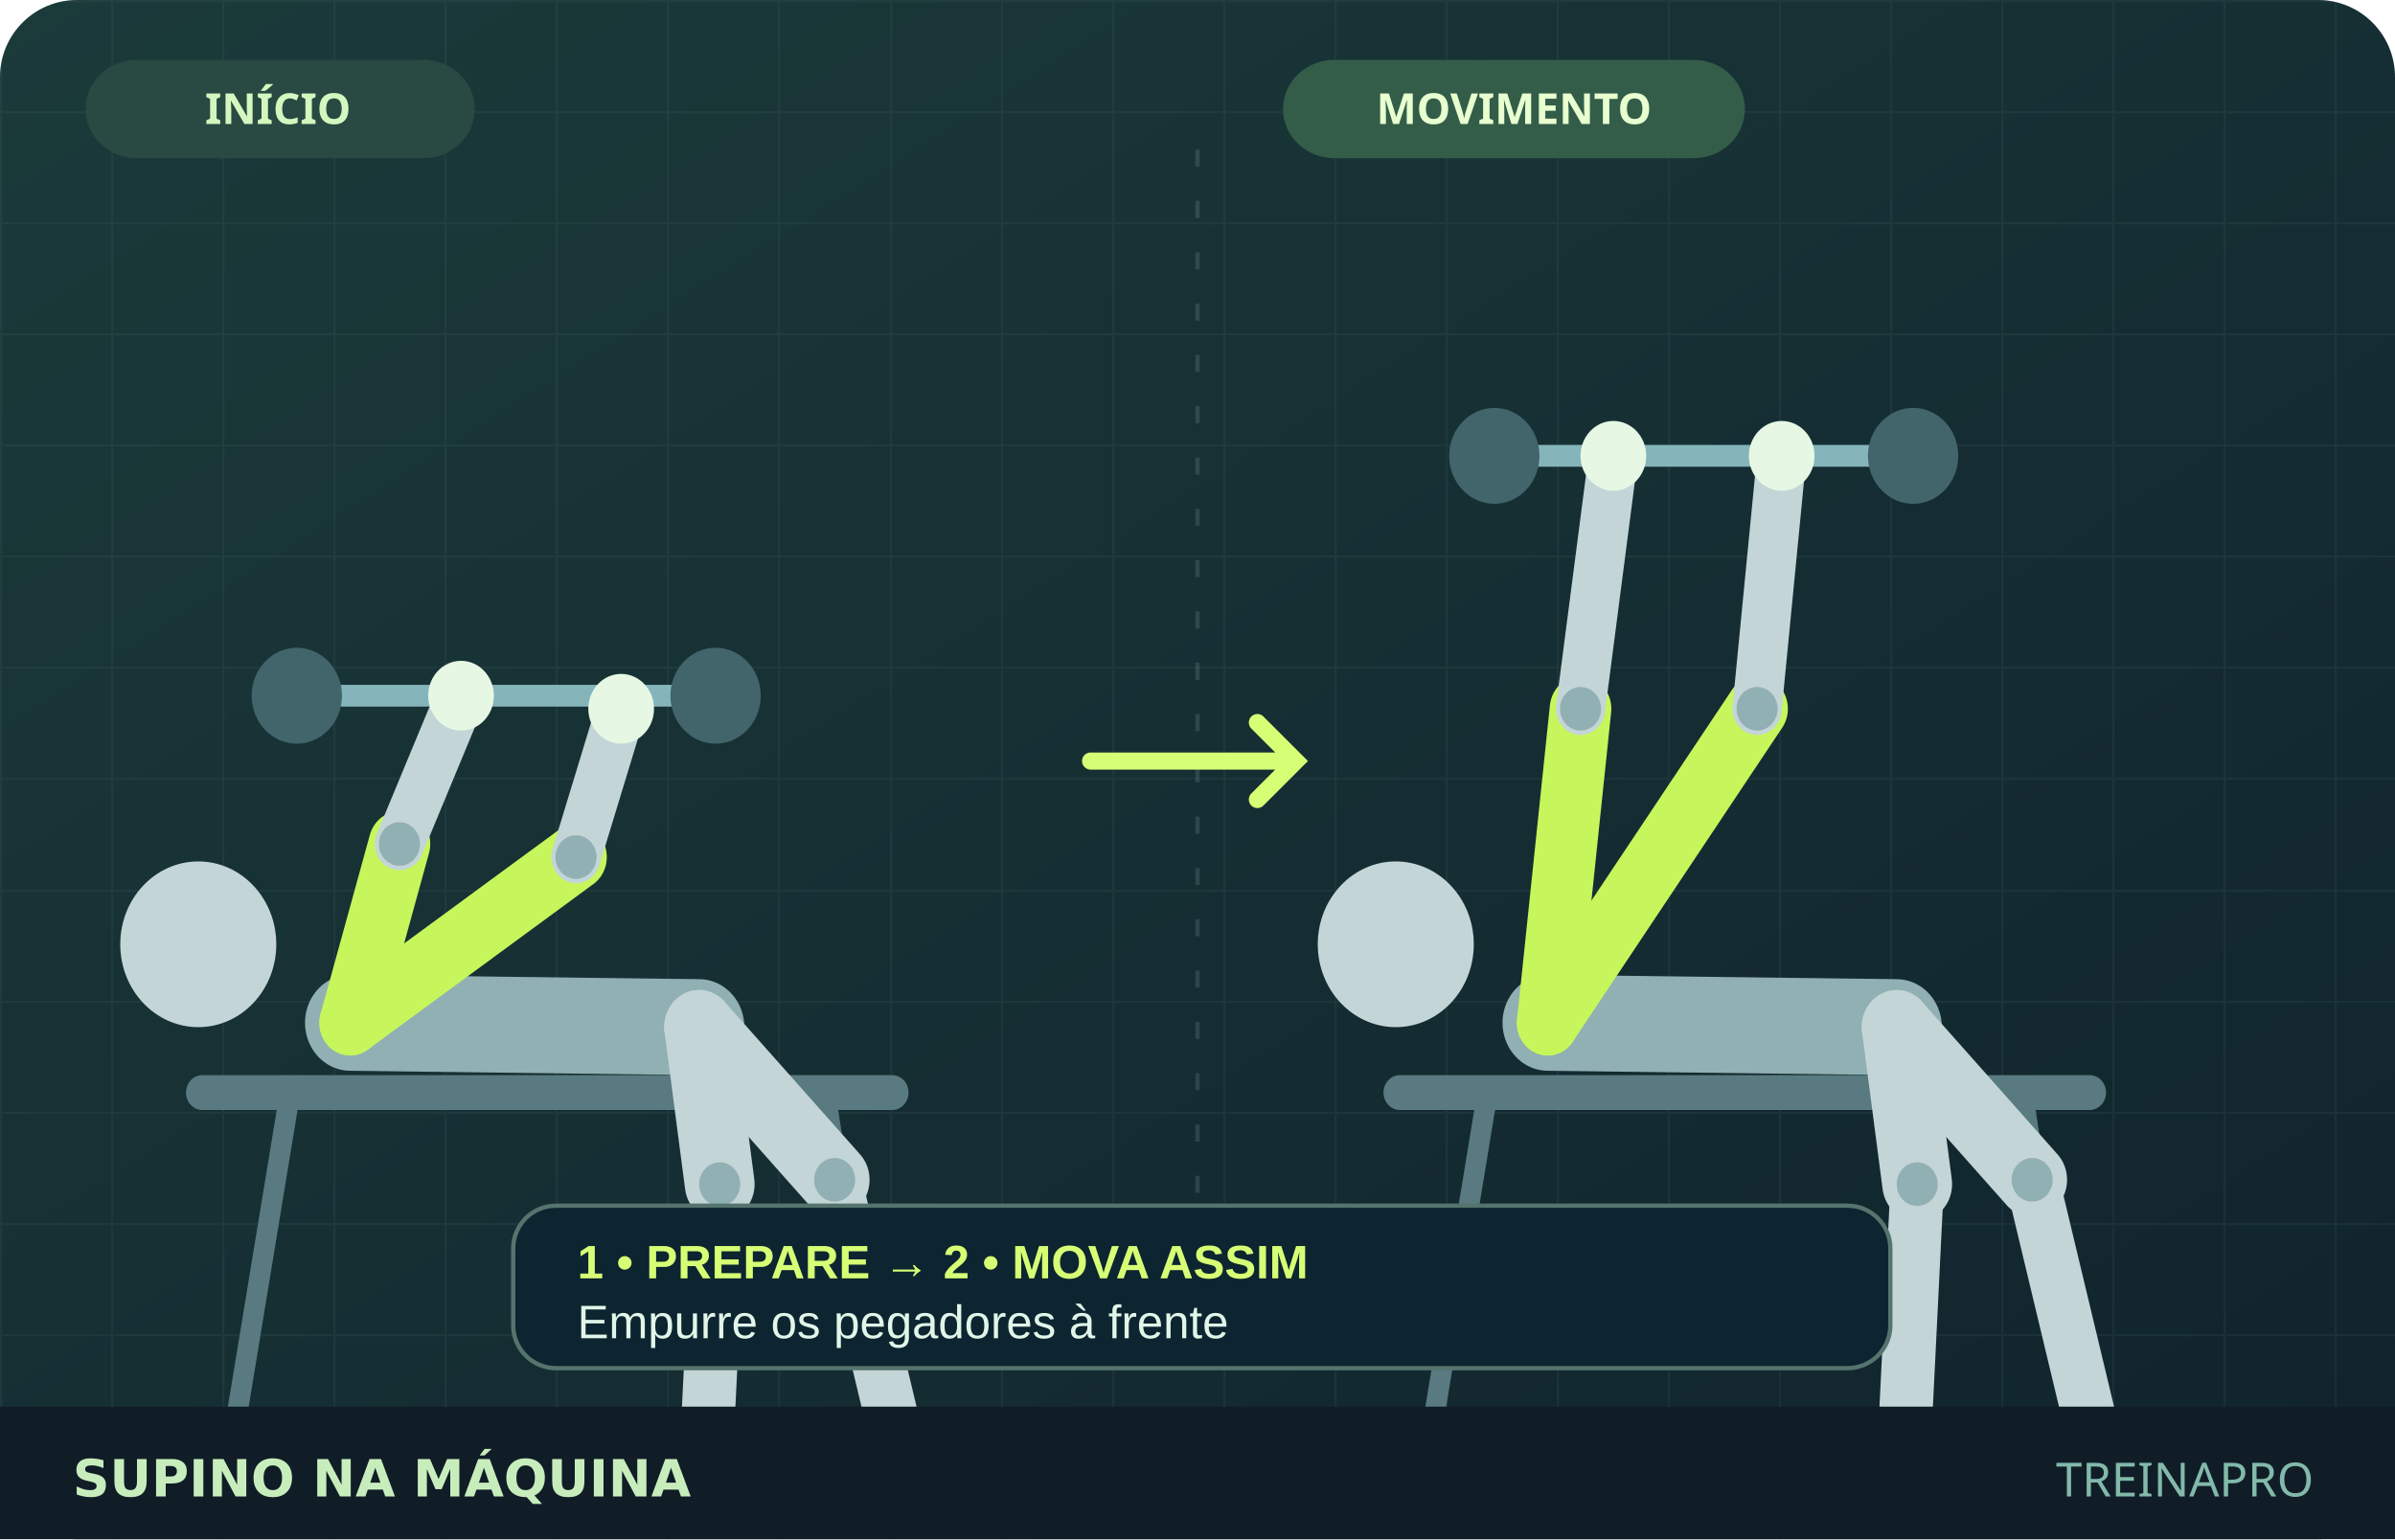
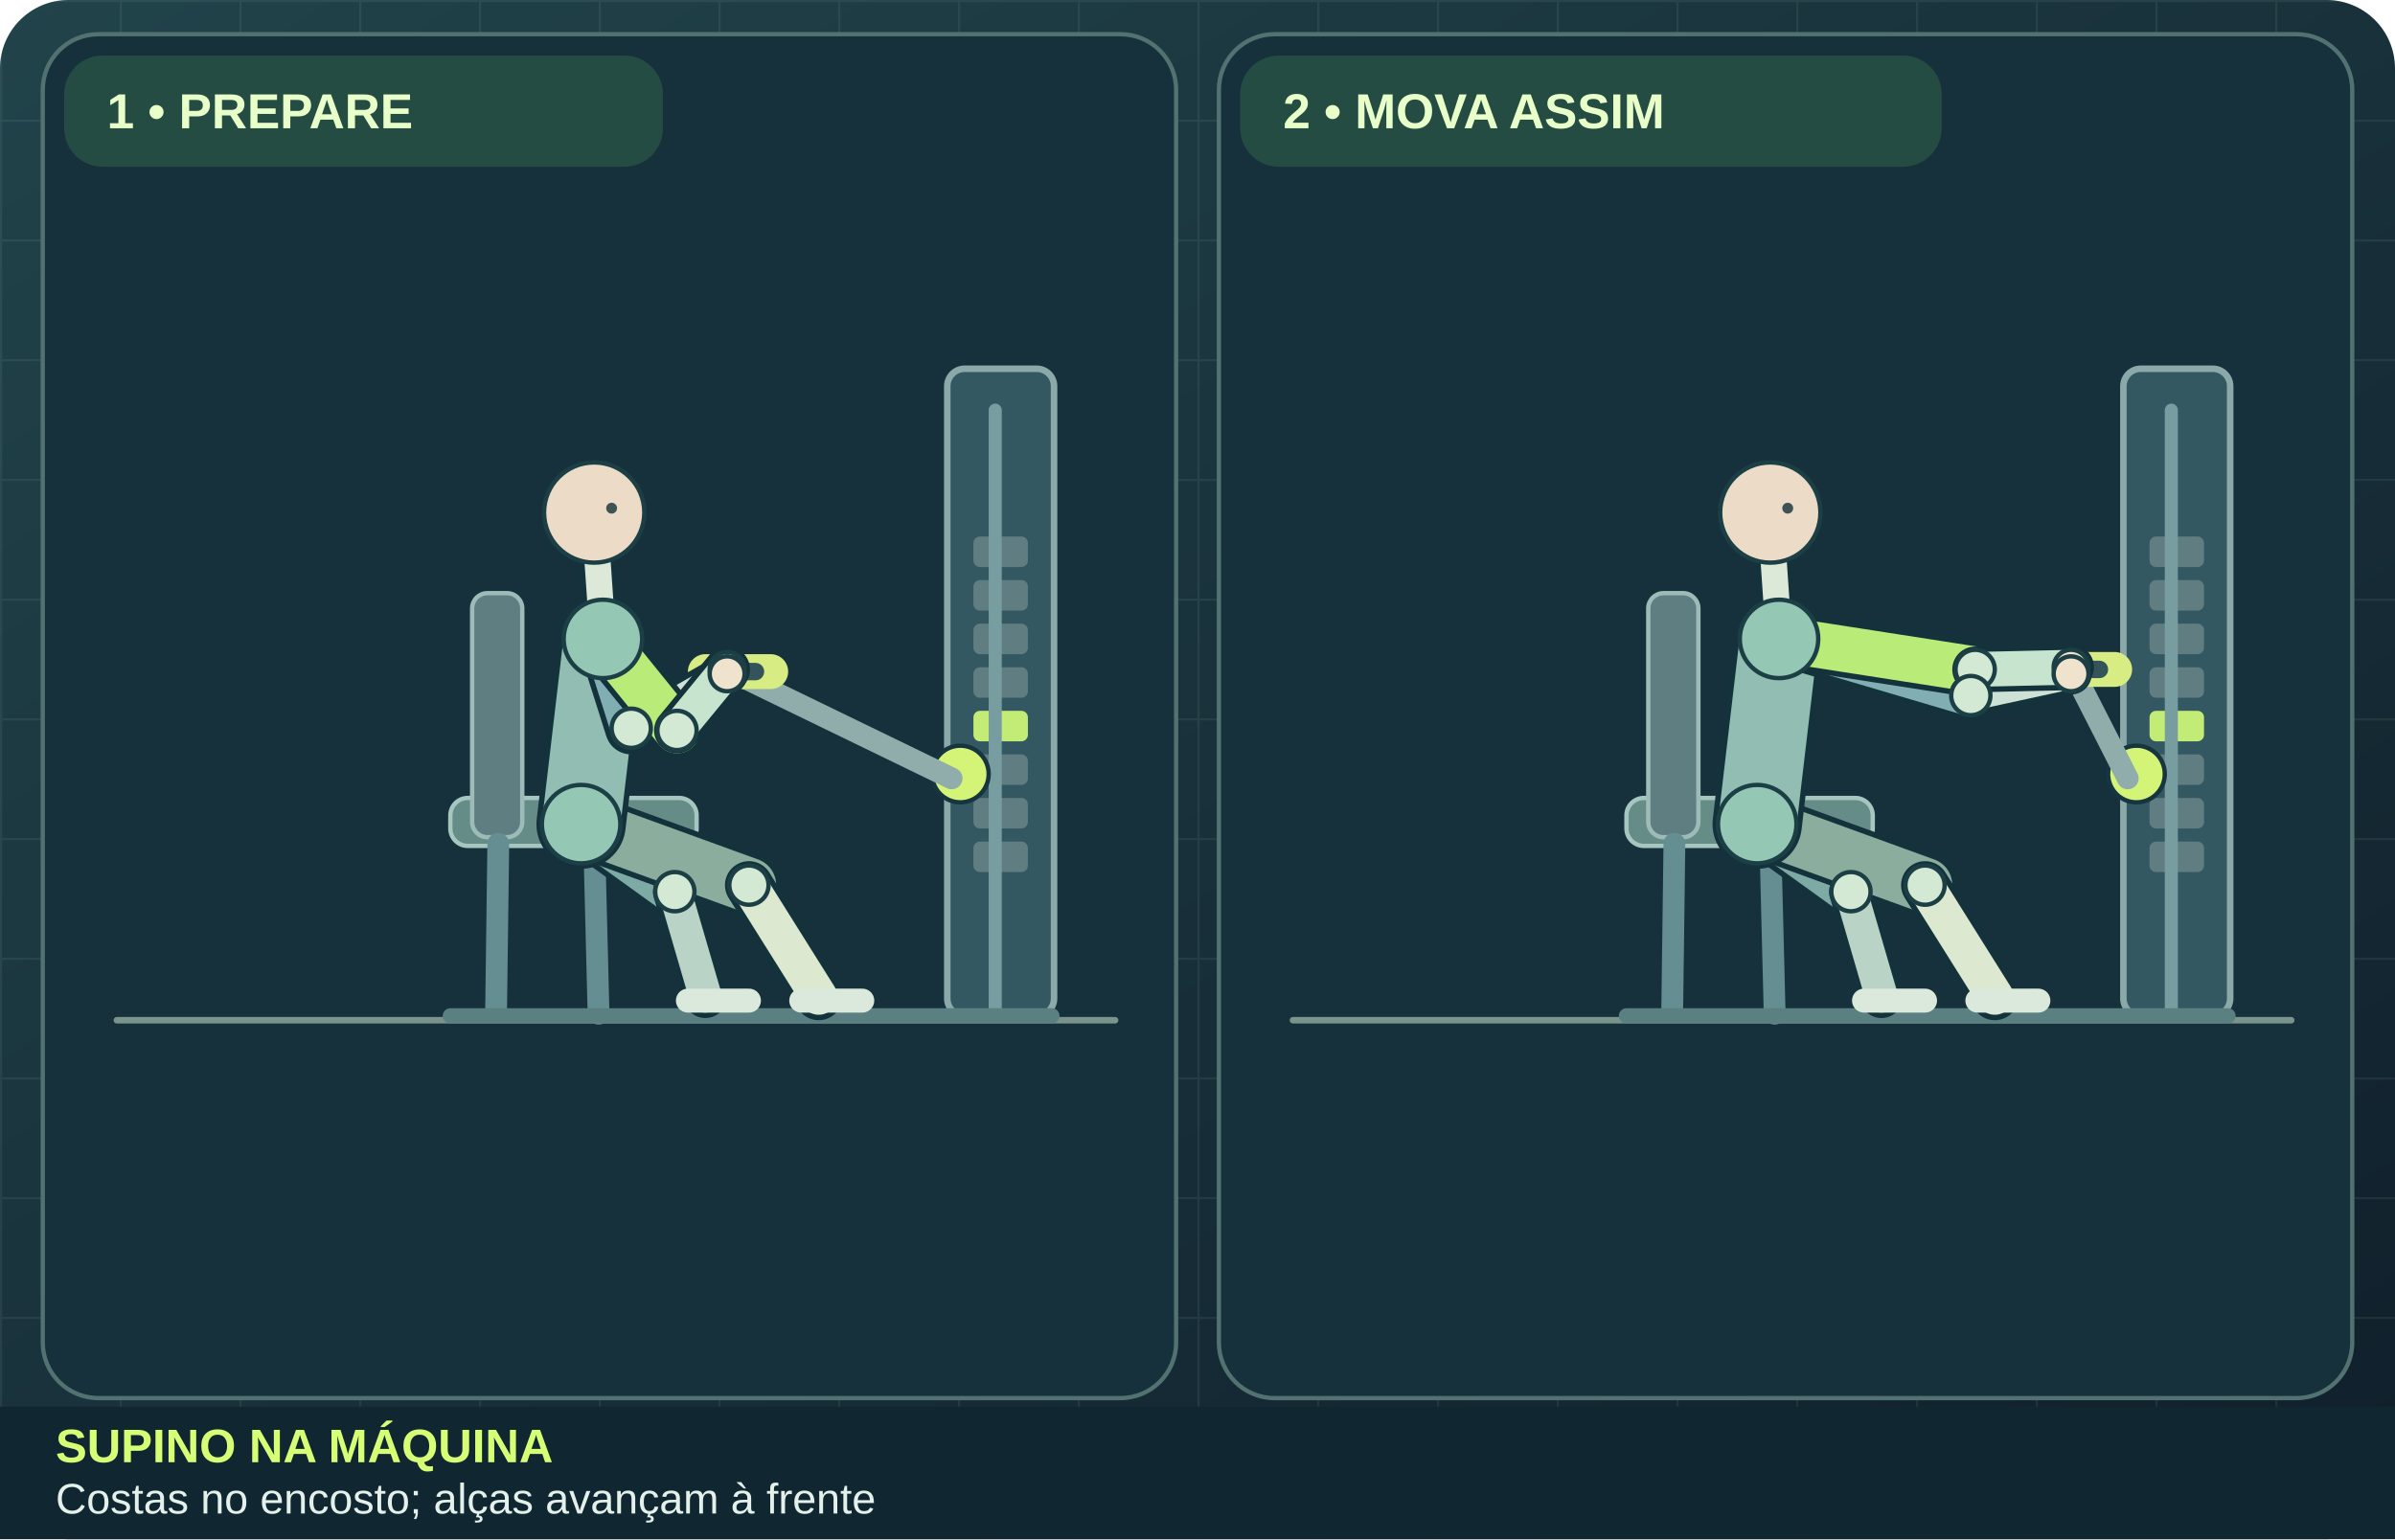
<svg xmlns="http://www.w3.org/2000/svg" viewBox="0 0 560 360" role="img" aria-labelledby="title desc">
  <defs>
-     <linearGradient id="bg" x1="0" y1="0" x2="1" y2="1">
-       <stop stop-color="#1b3a3a" />
-       <stop offset="1" stop-color="#10232c" />
+     <linearGradient id="back" x1="0" y1="0" x2="1" y2="1">
+       <stop stop-color="#21434a" />
+       <stop offset="1" stop-color="#101f2b" />
    </linearGradient>
-     <pattern id="grid" width="26" height="26" patternUnits="userSpaceOnUse">
-       <path d="M26 0H0V26" stroke="#527477" opacity=".13" fill="none" />
+     <pattern id="grid" patternUnits="userSpaceOnUse" width="28" height="28">
+       <path d="M28 0H0V28" stroke="#9bc3ab" stroke-opacity=".10" fill="none" />
    </pattern>
  </defs>
-   <rect width="560" height="360" rx="18" fill="url(#bg)" />
-   <rect width="560" height="360" rx="18" fill="url(#grid)" />
-   <path d="M280 35V315" stroke="#709297" stroke-dasharray="4 8" opacity=".25" />
-   <rect x="20" y="14" rx="12" width="91" height="23" fill="#294943" />
-   <text x="65" y="29" fill="#d3f7be" text-anchor="middle" font-size="10" font-family="sans-serif" font-weight="bold">INÍCIO</text>
-   <rect x="300" y="14" rx="12" width="108" height="23" fill="#335d49" />
-   <text x="354" y="29" fill="#e8ffd0" text-anchor="middle" font-size="10" font-family="sans-serif" font-weight="bold">MOVIMENTO</text>
-   <g transform="translate(7 24) scale(.96 1.02)">
-     <line x1="42" y1="227" x2="210" y2="227" stroke="#587a80" stroke-width="8" stroke-linecap="round" />
-     <line x1="63" y1="229" x2="49" y2="309" stroke="#587a80" stroke-width="5" stroke-linecap="round" />
-     <line x1="194" y1="229" x2="207" y2="309" stroke="#587a80" stroke-width="5" stroke-linecap="round" />
-     <line x1="65" y1="136" x2="167" y2="136" stroke="#85b5bb" stroke-width="5" stroke-linecap="round" />
-     <circle cx="65" cy="136" r="11" fill="#42646b" />
-     <circle cx="167" cy="136" r="11" fill="#42646b" />
-     <line x1="78" y1="211" x2="163" y2="212" stroke="#91b0b4" stroke-width="22" stroke-linecap="round" />
-     <line x1="163" y1="212" x2="196" y2="247" stroke="#c4d5d7" stroke-width="17" stroke-linecap="round" />
-     <line x1="196" y1="247" x2="210" y2="302" stroke="#c4d5d7" stroke-width="13" stroke-linecap="round" />
-     <line x1="163" y1="212" x2="168" y2="248" stroke="#c4d5d7" stroke-width="17" stroke-linecap="round" />
-     <line x1="168" y1="248" x2="165" y2="305" stroke="#c4d5d7" stroke-width="13" stroke-linecap="round" />
-     <line x1="78" y1="211" x2="90" y2="170" stroke="#c6f65b" stroke-width="15" stroke-linecap="round" />
-     <line x1="90" y1="170" x2="105" y2="136" stroke="#c4d5d7" stroke-width="12" stroke-linecap="round" />
-     <line x1="78" y1="211" x2="133" y2="173" stroke="#c6f65b" stroke-width="15" stroke-linecap="round" />
-     <line x1="133" y1="173" x2="144" y2="139" stroke="#c4d5d7" stroke-width="12" stroke-linecap="round" />
-     <circle cx="41" cy="193" r="19" fill="#c4d5d7" />
-     <circle cx="90" cy="170" r="5" fill="#91b0b4" />
-     <circle cx="133" cy="173" r="5" fill="#91b0b4" />
-     <circle cx="196" cy="247" r="5" fill="#91b0b4" />
-     <circle cx="168" cy="248" r="5" fill="#91b0b4" />
-     <circle cx="105" cy="136" r="8" fill="#e6f8e4" />
-     <circle cx="144" cy="139" r="8" fill="#e6f8e4" />
-     <line x1="203" y1="302" x2="224" y2="302" stroke="#d8e5e3" stroke-width="5" stroke-linecap="round" />
-     <line x1="158" y1="305" x2="179" y2="305" stroke="#d8e5e3" stroke-width="5" stroke-linecap="round" />
-   </g>
-   <g transform="translate(287 24) scale(.96 1.02)">
-     <line x1="42" y1="227" x2="210" y2="227" stroke="#587a80" stroke-width="8" stroke-linecap="round" />
-     <line x1="63" y1="229" x2="49" y2="309" stroke="#587a80" stroke-width="5" stroke-linecap="round" />
-     <line x1="194" y1="229" x2="207" y2="309" stroke="#587a80" stroke-width="5" stroke-linecap="round" />
-     <line x1="65" y1="81" x2="167" y2="81" stroke="#85b5bb" stroke-width="5" stroke-linecap="round" />
-     <circle cx="65" cy="81" r="11" fill="#42646b" />
-     <circle cx="167" cy="81" r="11" fill="#42646b" />
-     <line x1="78" y1="211" x2="163" y2="212" stroke="#91b0b4" stroke-width="22" stroke-linecap="round" />
-     <line x1="163" y1="212" x2="196" y2="247" stroke="#c4d5d7" stroke-width="17" stroke-linecap="round" />
-     <line x1="196" y1="247" x2="210" y2="302" stroke="#c4d5d7" stroke-width="13" stroke-linecap="round" />
-     <line x1="163" y1="212" x2="168" y2="248" stroke="#c4d5d7" stroke-width="17" stroke-linecap="round" />
-     <line x1="168" y1="248" x2="165" y2="305" stroke="#c4d5d7" stroke-width="13" stroke-linecap="round" />
-     <line x1="78" y1="211" x2="86" y2="139" stroke="#c6f65b" stroke-width="15" stroke-linecap="round" />
-     <line x1="86" y1="139" x2="94" y2="81" stroke="#c4d5d7" stroke-width="12" stroke-linecap="round" />
-     <line x1="78" y1="211" x2="129" y2="139" stroke="#c6f65b" stroke-width="15" stroke-linecap="round" />
-     <line x1="129" y1="139" x2="135" y2="81" stroke="#c4d5d7" stroke-width="12" stroke-linecap="round" />
-     <circle cx="41" cy="193" r="19" fill="#c4d5d7" />
-     <circle cx="86" cy="139" r="5" fill="#91b0b4" />
-     <circle cx="129" cy="139" r="5" fill="#91b0b4" />
-     <circle cx="196" cy="247" r="5" fill="#91b0b4" />
-     <circle cx="168" cy="248" r="5" fill="#91b0b4" />
-     <circle cx="94" cy="81" r="8" fill="#e6f8e4" />
-     <circle cx="135" cy="81" r="8" fill="#e6f8e4" />
-     <line x1="203" y1="302" x2="224" y2="302" stroke="#d8e5e3" stroke-width="5" stroke-linecap="round" />
-     <line x1="158" y1="305" x2="179" y2="305" stroke="#d8e5e3" stroke-width="5" stroke-linecap="round" />
-   </g>
-   <rect x="0" y="329" width="560" height="31" fill="#101d27" />
-   <text x="17" y="350" font-size="12" font-family="DejaVu Sans, sans-serif" font-weight="700" fill="#c8edbc">SUPINO NA MÁQUINA</text>
-   <text x="541" y="350" font-size="11" font-family="sans-serif" text-anchor="end" fill="#82b9aa">TREINAPRO</text>
-   <g aria-hidden="true">
-     <path d="M255 178H303m-9-9 9 9-9 9" stroke="#d7ff75" stroke-width="4" fill="none" stroke-linecap="round" />
-     <rect x="120" y="282" rx="10" width="322" height="38" fill="#0d2530" stroke="#55746e" />
-     <text x="135" y="299" font-family="Arial,sans-serif" font-size="11" font-weight="bold" fill="#d7ff75">1 • PREPARE → 2 • MOVA ASSIM</text>
-     <text x="135" y="313" font-family="Arial,sans-serif" font-size="11" fill="#e1f5e9">Empurre os pegadores à frente</text>
-   </g>
+   <rect width="100%" height="100%" rx="16" fill="url(#back)" />
+   <rect width="100%" height="100%" rx="16" fill="url(#grid)" />
+   <rect x="10" y="8" width="265" height="319" rx="13" fill="#16313b" stroke="#517271" />
+   <rect x="285" y="8" width="265" height="319" rx="13" fill="#16313b" stroke="#517271" />
+   <svg x="10" y="31" width="265" height="270" viewBox="0 40 520 365" overflow="hidden">
+     <line x1="34" y1="365" x2="492" y2="365" stroke="#7a948c" stroke-width="3" stroke-linecap="round" />
+     <rect x="415" y="66" width="49" height="297" rx="8" fill="#345862" stroke="#8aa9a8" stroke-width="3" />
+     <rect x="427" y="143" width="25" height="14" rx="3" fill="#607d81" stroke="none" stroke-width="1" />
+     <rect x="427" y="163" width="25" height="14" rx="3" fill="#607d81" stroke="none" stroke-width="1" />
+     <rect x="427" y="183" width="25" height="14" rx="3" fill="#607d81" stroke="none" stroke-width="1" />
+     <rect x="427" y="203" width="25" height="14" rx="3" fill="#607d81" stroke="none" stroke-width="1" />
+     <rect x="427" y="223" width="25" height="14" rx="3" fill="#c2ec76" stroke="none" stroke-width="1" />
+     <rect x="427" y="243" width="25" height="14" rx="3" fill="#607d81" stroke="none" stroke-width="1" />
+     <rect x="427" y="263" width="25" height="14" rx="3" fill="#607d81" stroke="none" stroke-width="1" />
+     <rect x="427" y="283" width="25" height="14" rx="3" fill="#607d81" stroke="none" stroke-width="1" />
+     <line x1="437" y1="85" x2="437" y2="361" stroke="#789da0" stroke-width="6" stroke-linecap="round" />
+     <rect x="187" y="263" width="113" height="22" rx="8" fill="#658c86" stroke="#a5c7c0" stroke-width="2" />
+     <rect x="197" y="169" width="23" height="112" rx="7" fill="#5e7e82" stroke="#9dbcb8" stroke-width="2" />
+     <line x1="209" y1="284" x2="208" y2="360" stroke="#648e91" stroke-width="10" stroke-linecap="round" />
+     <line x1="253" y1="283" x2="255" y2="362" stroke="#648e91" stroke-width="10" stroke-linecap="round" />
+     <line x1="187" y1="363" x2="463" y2="363" stroke="#5b8082" stroke-width="7" stroke-linecap="round" />
+     <circle cx="421" cy="252" r="13" fill="#d4f477" stroke="#173441" stroke-width="2" />
+     <line x1="417" y1="254" x2="314" y2="204" stroke="#90adac" stroke-width="10" stroke-linecap="round" />
+     <line x1="304" y1="205" x2="334" y2="205" stroke="#d7ec83" stroke-width="16" stroke-linecap="round" />
+     <line x1="311" y1="205" x2="327" y2="205" stroke="#35545a" stroke-width="8" stroke-linecap="round" />
+     <line x1="247" y1="275" x2="290" y2="306" stroke="#13323b" stroke-width="26" stroke-linecap="round" />
+     <line x1="247" y1="275" x2="290" y2="306" stroke="#7eaaa6" stroke-width="21" stroke-linecap="round" />
+     <line x1="290" y1="306" x2="304" y2="354" stroke="#13323b" stroke-width="20" stroke-linecap="round" />
+     <line x1="290" y1="306" x2="304" y2="354" stroke="#bad3c7" stroke-width="15" stroke-linecap="round" />
+     <line x1="247" y1="275" x2="324" y2="303" stroke="#13323b" stroke-width="30" stroke-linecap="round" />
+     <line x1="247" y1="275" x2="324" y2="303" stroke="#8bad9d" stroke-width="25" stroke-linecap="round" />
+     <line x1="324" y1="303" x2="356" y2="354" stroke="#13323b" stroke-width="22" stroke-linecap="round" />
+     <line x1="324" y1="303" x2="356" y2="354" stroke="#dce8cf" stroke-width="17" stroke-linecap="round" />
+     <line x1="247" y1="275" x2="257" y2="190" stroke="#13323b" stroke-width="41" stroke-linecap="round" />
+     <line x1="247" y1="275" x2="257" y2="190" stroke="#91bdb2" stroke-width="36" stroke-linecap="round" />
+     <line x1="257" y1="190" x2="270" y2="231" stroke="#13323b" stroke-width="24" stroke-linecap="round" />
+     <line x1="257" y1="190" x2="270" y2="231" stroke="#80aeb3" stroke-width="19" stroke-linecap="round" />
+     <line x1="270" y1="231" x2="314" y2="206" stroke="#13323b" stroke-width="19" stroke-linecap="round" />
+     <line x1="270" y1="231" x2="314" y2="206" stroke="#cde2d4" stroke-width="14" stroke-linecap="round" />
+     <line x1="257" y1="190" x2="291" y2="232" stroke="#13323b" stroke-width="26" stroke-linecap="round" />
+     <line x1="257" y1="190" x2="291" y2="232" stroke="#b9eb78" stroke-width="21" stroke-linecap="round" />
+     <line x1="291" y1="232" x2="314" y2="204" stroke="#13323b" stroke-width="21" stroke-linecap="round" />
+     <line x1="291" y1="232" x2="314" y2="204" stroke="#c7e4cf" stroke-width="16" stroke-linecap="round" />
+     <line x1="257" y1="190" x2="253" y2="132" stroke="#13323b" stroke-width="17" stroke-linecap="round" />
+     <line x1="257" y1="190" x2="253" y2="132" stroke="#dce8d8" stroke-width="12" stroke-linecap="round" />
+     <circle cx="247" cy="275" r="18" fill="#95c7b5" stroke="#1b3f45" stroke-width="2" />
+     <circle cx="257" cy="190" r="18" fill="#95c7b5" stroke="#1b3f45" stroke-width="2" />
+     <circle cx="324" cy="303" r="9" fill="#d3e9d4" stroke="#1b3f45" stroke-width="2" />
+     <circle cx="290" cy="306" r="9" fill="#d3e9d4" stroke="#1b3f45" stroke-width="2" />
+     <circle cx="291" cy="232" r="9" fill="#d3e9d4" stroke="#1b3f45" stroke-width="2" />
+     <circle cx="270" cy="231" r="9" fill="#d3e9d4" stroke="#1b3f45" stroke-width="2" />
+     <circle cx="253" cy="132" r="23" fill="#ecdcc7" stroke="#1b3f45" stroke-width="2" />
+     <circle cx="261" cy="130" r="2.5" fill="#3d5354" />
+     <line x1="348" y1="356" x2="376" y2="356" stroke="#dae9dc" stroke-width="11" stroke-linecap="round" />
+     <line x1="296" y1="356" x2="324" y2="356" stroke="#dae9dc" stroke-width="11" stroke-linecap="round" />
+     <circle cx="314" cy="204" r="8" fill="#efe3ce" stroke="#1b3f45" stroke-width="2" />
+     <circle cx="314" cy="206" r="8" fill="#efe3ce" stroke="#1b3f45" stroke-width="2" />
+   </svg>
+   <svg x="285" y="31" width="265" height="270" viewBox="0 40 520 365" overflow="hidden">
+     <line x1="34" y1="365" x2="492" y2="365" stroke="#7a948c" stroke-width="3" stroke-linecap="round" />
+     <rect x="415" y="66" width="49" height="297" rx="8" fill="#345862" stroke="#8aa9a8" stroke-width="3" />
+     <rect x="427" y="143" width="25" height="14" rx="3" fill="#607d81" stroke="none" stroke-width="1" />
+     <rect x="427" y="163" width="25" height="14" rx="3" fill="#607d81" stroke="none" stroke-width="1" />
+     <rect x="427" y="183" width="25" height="14" rx="3" fill="#607d81" stroke="none" stroke-width="1" />
+     <rect x="427" y="203" width="25" height="14" rx="3" fill="#607d81" stroke="none" stroke-width="1" />
+     <rect x="427" y="223" width="25" height="14" rx="3" fill="#c2ec76" stroke="none" stroke-width="1" />
+     <rect x="427" y="243" width="25" height="14" rx="3" fill="#607d81" stroke="none" stroke-width="1" />
+     <rect x="427" y="263" width="25" height="14" rx="3" fill="#607d81" stroke="none" stroke-width="1" />
+     <rect x="427" y="283" width="25" height="14" rx="3" fill="#607d81" stroke="none" stroke-width="1" />
+     <line x1="437" y1="85" x2="437" y2="361" stroke="#789da0" stroke-width="6" stroke-linecap="round" />
+     <rect x="187" y="263" width="113" height="22" rx="8" fill="#658c86" stroke="#a5c7c0" stroke-width="2" />
+     <rect x="197" y="169" width="23" height="112" rx="7" fill="#5e7e82" stroke="#9dbcb8" stroke-width="2" />
+     <line x1="209" y1="284" x2="208" y2="360" stroke="#648e91" stroke-width="10" stroke-linecap="round" />
+     <line x1="253" y1="283" x2="255" y2="362" stroke="#648e91" stroke-width="10" stroke-linecap="round" />
+     <line x1="187" y1="363" x2="463" y2="363" stroke="#5b8082" stroke-width="7" stroke-linecap="round" />
+     <circle cx="421" cy="252" r="13" fill="#d4f477" stroke="#173441" stroke-width="2" />
+     <line x1="417" y1="254" x2="391" y2="203" stroke="#90adac" stroke-width="10" stroke-linecap="round" />
+     <line x1="381" y1="204" x2="411" y2="204" stroke="#d7ec83" stroke-width="16" stroke-linecap="round" />
+     <line x1="388" y1="204" x2="404" y2="204" stroke="#35545a" stroke-width="8" stroke-linecap="round" />
+     <line x1="247" y1="275" x2="290" y2="306" stroke="#13323b" stroke-width="26" stroke-linecap="round" />
+     <line x1="247" y1="275" x2="290" y2="306" stroke="#7eaaa6" stroke-width="21" stroke-linecap="round" />
+     <line x1="290" y1="306" x2="304" y2="354" stroke="#13323b" stroke-width="20" stroke-linecap="round" />
+     <line x1="290" y1="306" x2="304" y2="354" stroke="#bad3c7" stroke-width="15" stroke-linecap="round" />
+     <line x1="247" y1="275" x2="324" y2="303" stroke="#13323b" stroke-width="30" stroke-linecap="round" />
+     <line x1="247" y1="275" x2="324" y2="303" stroke="#8bad9d" stroke-width="25" stroke-linecap="round" />
+     <line x1="324" y1="303" x2="356" y2="354" stroke="#13323b" stroke-width="22" stroke-linecap="round" />
+     <line x1="324" y1="303" x2="356" y2="354" stroke="#dce8cf" stroke-width="17" stroke-linecap="round" />
+     <line x1="247" y1="275" x2="257" y2="190" stroke="#13323b" stroke-width="41" stroke-linecap="round" />
+     <line x1="247" y1="275" x2="257" y2="190" stroke="#91bdb2" stroke-width="36" stroke-linecap="round" />
+     <line x1="257" y1="190" x2="345" y2="216" stroke="#13323b" stroke-width="24" stroke-linecap="round" />
+     <line x1="257" y1="190" x2="345" y2="216" stroke="#80aeb3" stroke-width="19" stroke-linecap="round" />
+     <line x1="345" y1="216" x2="391" y2="206" stroke="#13323b" stroke-width="19" stroke-linecap="round" />
+     <line x1="345" y1="216" x2="391" y2="206" stroke="#cde2d4" stroke-width="14" stroke-linecap="round" />
+     <line x1="257" y1="190" x2="347" y2="204" stroke="#13323b" stroke-width="26" stroke-linecap="round" />
+     <line x1="257" y1="190" x2="347" y2="204" stroke="#b9eb78" stroke-width="21" stroke-linecap="round" />
+     <line x1="347" y1="204" x2="391" y2="203" stroke="#13323b" stroke-width="21" stroke-linecap="round" />
+     <line x1="347" y1="204" x2="391" y2="203" stroke="#c7e4cf" stroke-width="16" stroke-linecap="round" />
+     <line x1="257" y1="190" x2="253" y2="132" stroke="#13323b" stroke-width="17" stroke-linecap="round" />
+     <line x1="257" y1="190" x2="253" y2="132" stroke="#dce8d8" stroke-width="12" stroke-linecap="round" />
+     <circle cx="247" cy="275" r="18" fill="#95c7b5" stroke="#1b3f45" stroke-width="2" />
+     <circle cx="257" cy="190" r="18" fill="#95c7b5" stroke="#1b3f45" stroke-width="2" />
+     <circle cx="324" cy="303" r="9" fill="#d3e9d4" stroke="#1b3f45" stroke-width="2" />
+     <circle cx="290" cy="306" r="9" fill="#d3e9d4" stroke="#1b3f45" stroke-width="2" />
+     <circle cx="347" cy="204" r="9" fill="#d3e9d4" stroke="#1b3f45" stroke-width="2" />
+     <circle cx="345" cy="216" r="9" fill="#d3e9d4" stroke="#1b3f45" stroke-width="2" />
+     <circle cx="253" cy="132" r="23" fill="#ecdcc7" stroke="#1b3f45" stroke-width="2" />
+     <circle cx="261" cy="130" r="2.5" fill="#3d5354" />
+     <line x1="348" y1="356" x2="376" y2="356" stroke="#dae9dc" stroke-width="11" stroke-linecap="round" />
+     <line x1="296" y1="356" x2="324" y2="356" stroke="#dae9dc" stroke-width="11" stroke-linecap="round" />
+     <circle cx="391" cy="203" r="8" fill="#efe3ce" stroke="#1b3f45" stroke-width="2" />
+     <circle cx="391" cy="206" r="8" fill="#efe3ce" stroke="#1b3f45" stroke-width="2" />
+   </svg>
+   <rect x="15" y="13" width="140" height="26" rx="9" fill="#254c43" />
+   <text x="25" y="30" fill="#e9ffca" font-size="11.5" font-family="Arial,sans-serif" font-weight="700">1 • PREPARE</text>
+   <rect x="290" y="13" width="164" height="26" rx="9" fill="#254c43" />
+   <text x="300" y="30" fill="#e9ffca" font-size="11.5" font-family="Arial,sans-serif" font-weight="700">2 • MOVA ASSIM</text>
+   <rect x="0" y="329" width="560" height="31" fill="#102630" />
+   <text x="13" y="342" font-family="Arial,sans-serif" font-size="11" font-weight="700" fill="#d7ff75">SUPINO NA MÁQUINA</text>
+   <text x="13" y="354" font-family="Arial,sans-serif" font-size="10" fill="#e4f1eb">Costas no encosto; alças avançam à frente</text>
</svg>
